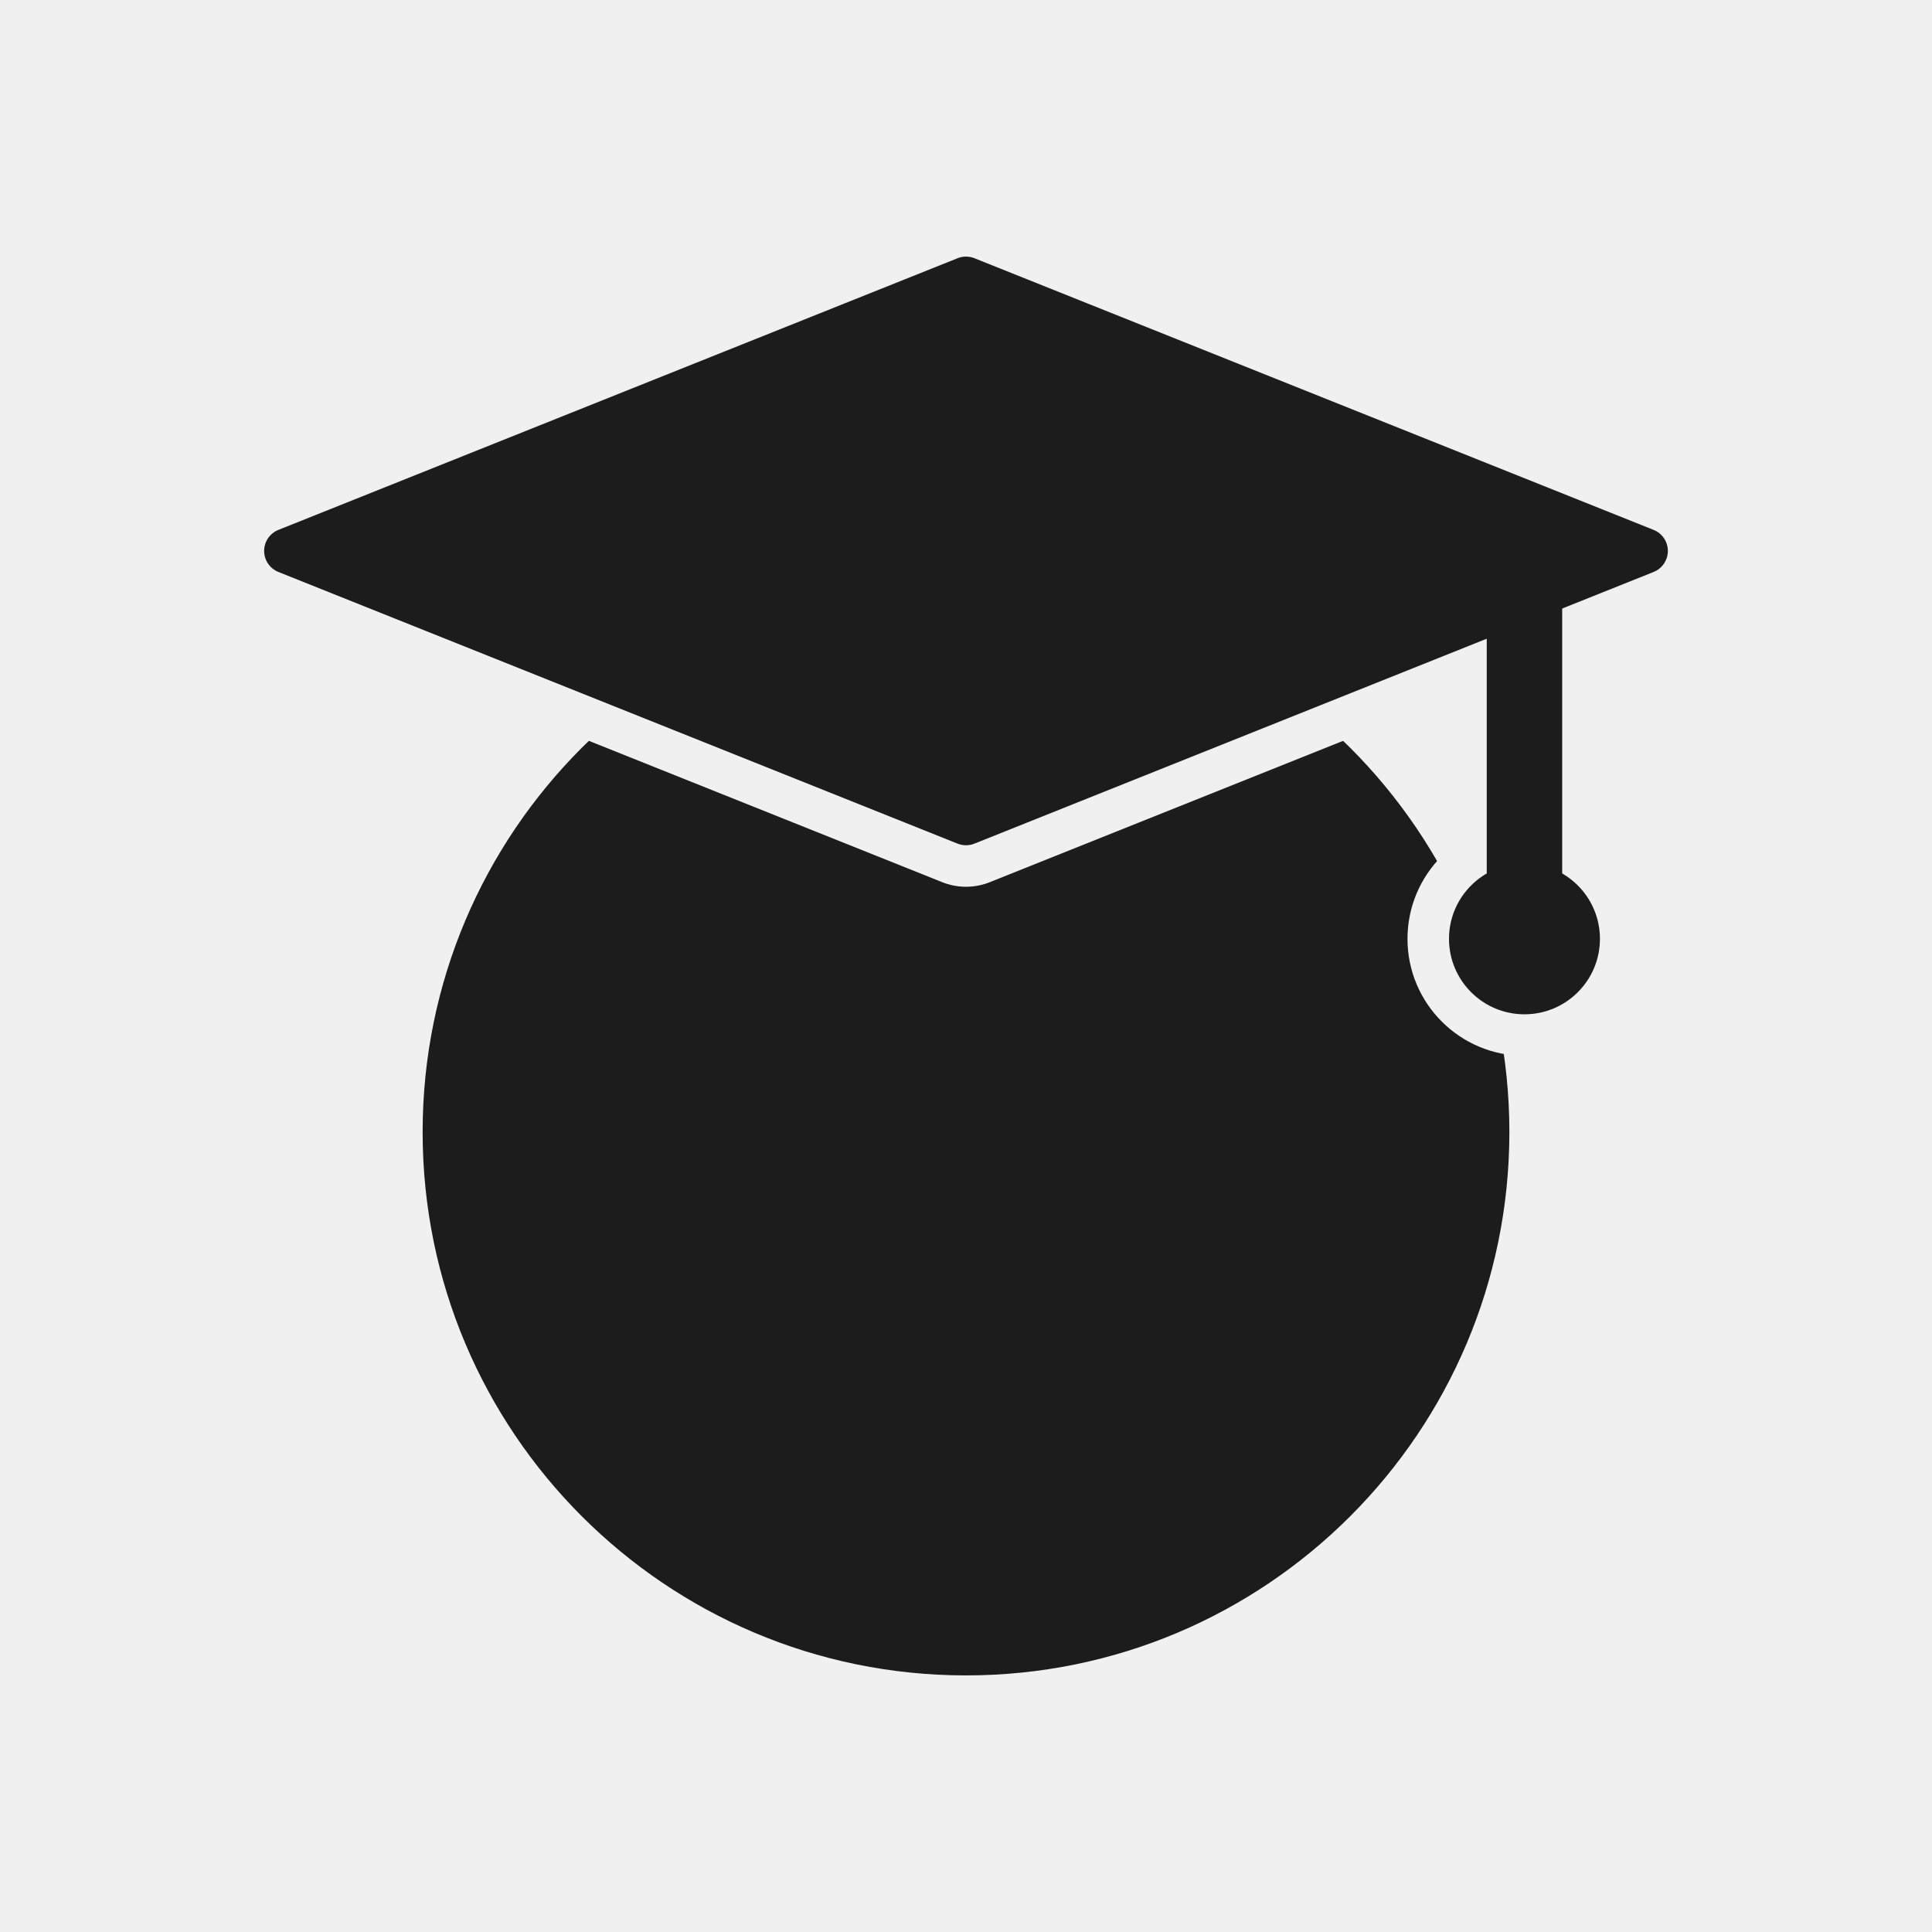
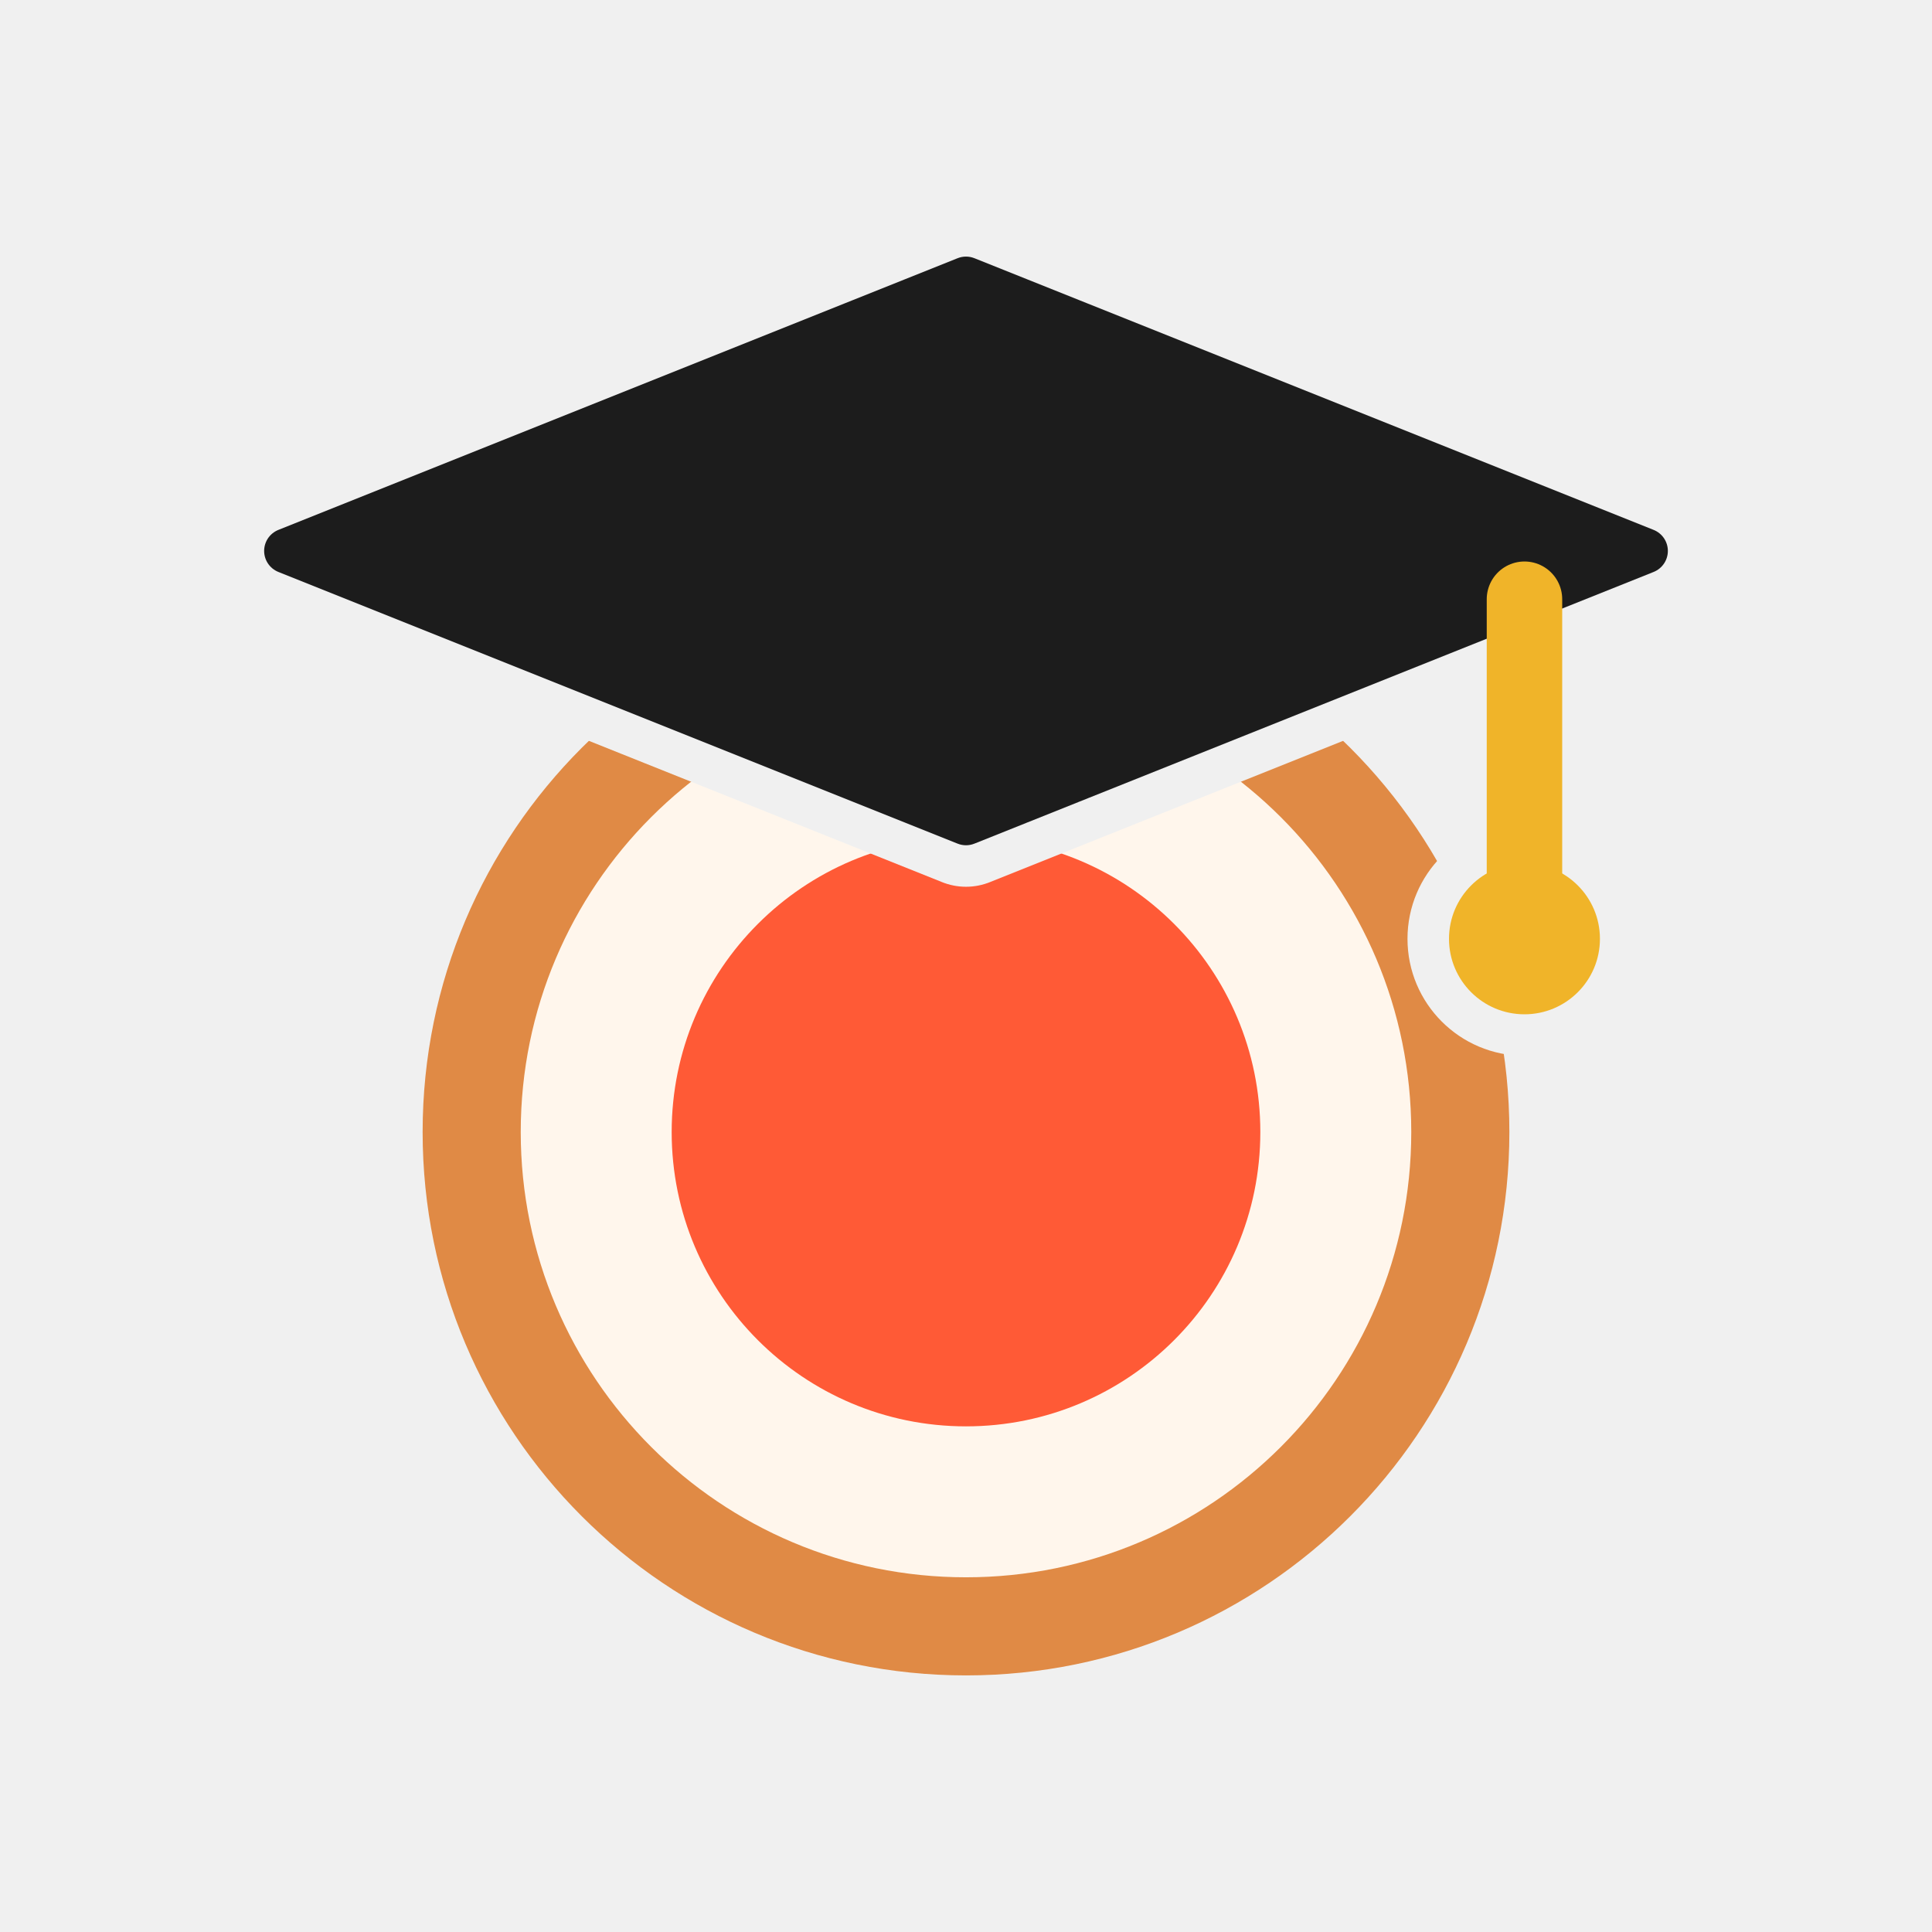
<svg xmlns="http://www.w3.org/2000/svg" viewBox="0 0 512 512" role="img" aria-label="MealScholar">
  <mask id="ms-gap" maskUnits="userSpaceOnUse" x="0" y="0" width="512" height="512">
    <path d="M0 0h512v512H0z" fill="#fff" />
    <polygon points="256,74 436,146 256,218 76,146" stroke="#000" stroke-width="34" stroke-linejoin="round" />
    <path d="M404 158.8V238.8" stroke="#000" stroke-width="42" stroke-linecap="round" />
    <circle cx="404" cy="248.8" r="31" />
  </mask>
  <g mask="url(#ms-gap)">
-     <circle cx="256" cy="300" r="144" fill="#1C1C1C" />
+     <circle cx="256" cy="300" r="144" fill="#E08A45" />
+     <circle cx="256" cy="300" r="118" fill="#FFF6EC" />
+     <circle cx="256" cy="300" r="78" fill="#FF5A36" />
  </g>
  <polygon points="256,74 436,146 256,218 76,146" fill="#1C1C1C" stroke="#1C1C1C" stroke-width="12" stroke-linejoin="round" />
-   <path d="M404 158.8V238.8" stroke="#1C1C1C" stroke-width="20" stroke-linecap="round" />
-   <circle cx="404" cy="248.8" r="20" fill="#1C1C1C" />
+   <path d="M404 158.8V238.8" stroke="#F0B429" stroke-width="20" stroke-linecap="round" />
+   <circle cx="404" cy="248.8" r="20" fill="#F0B429" />
</svg>
